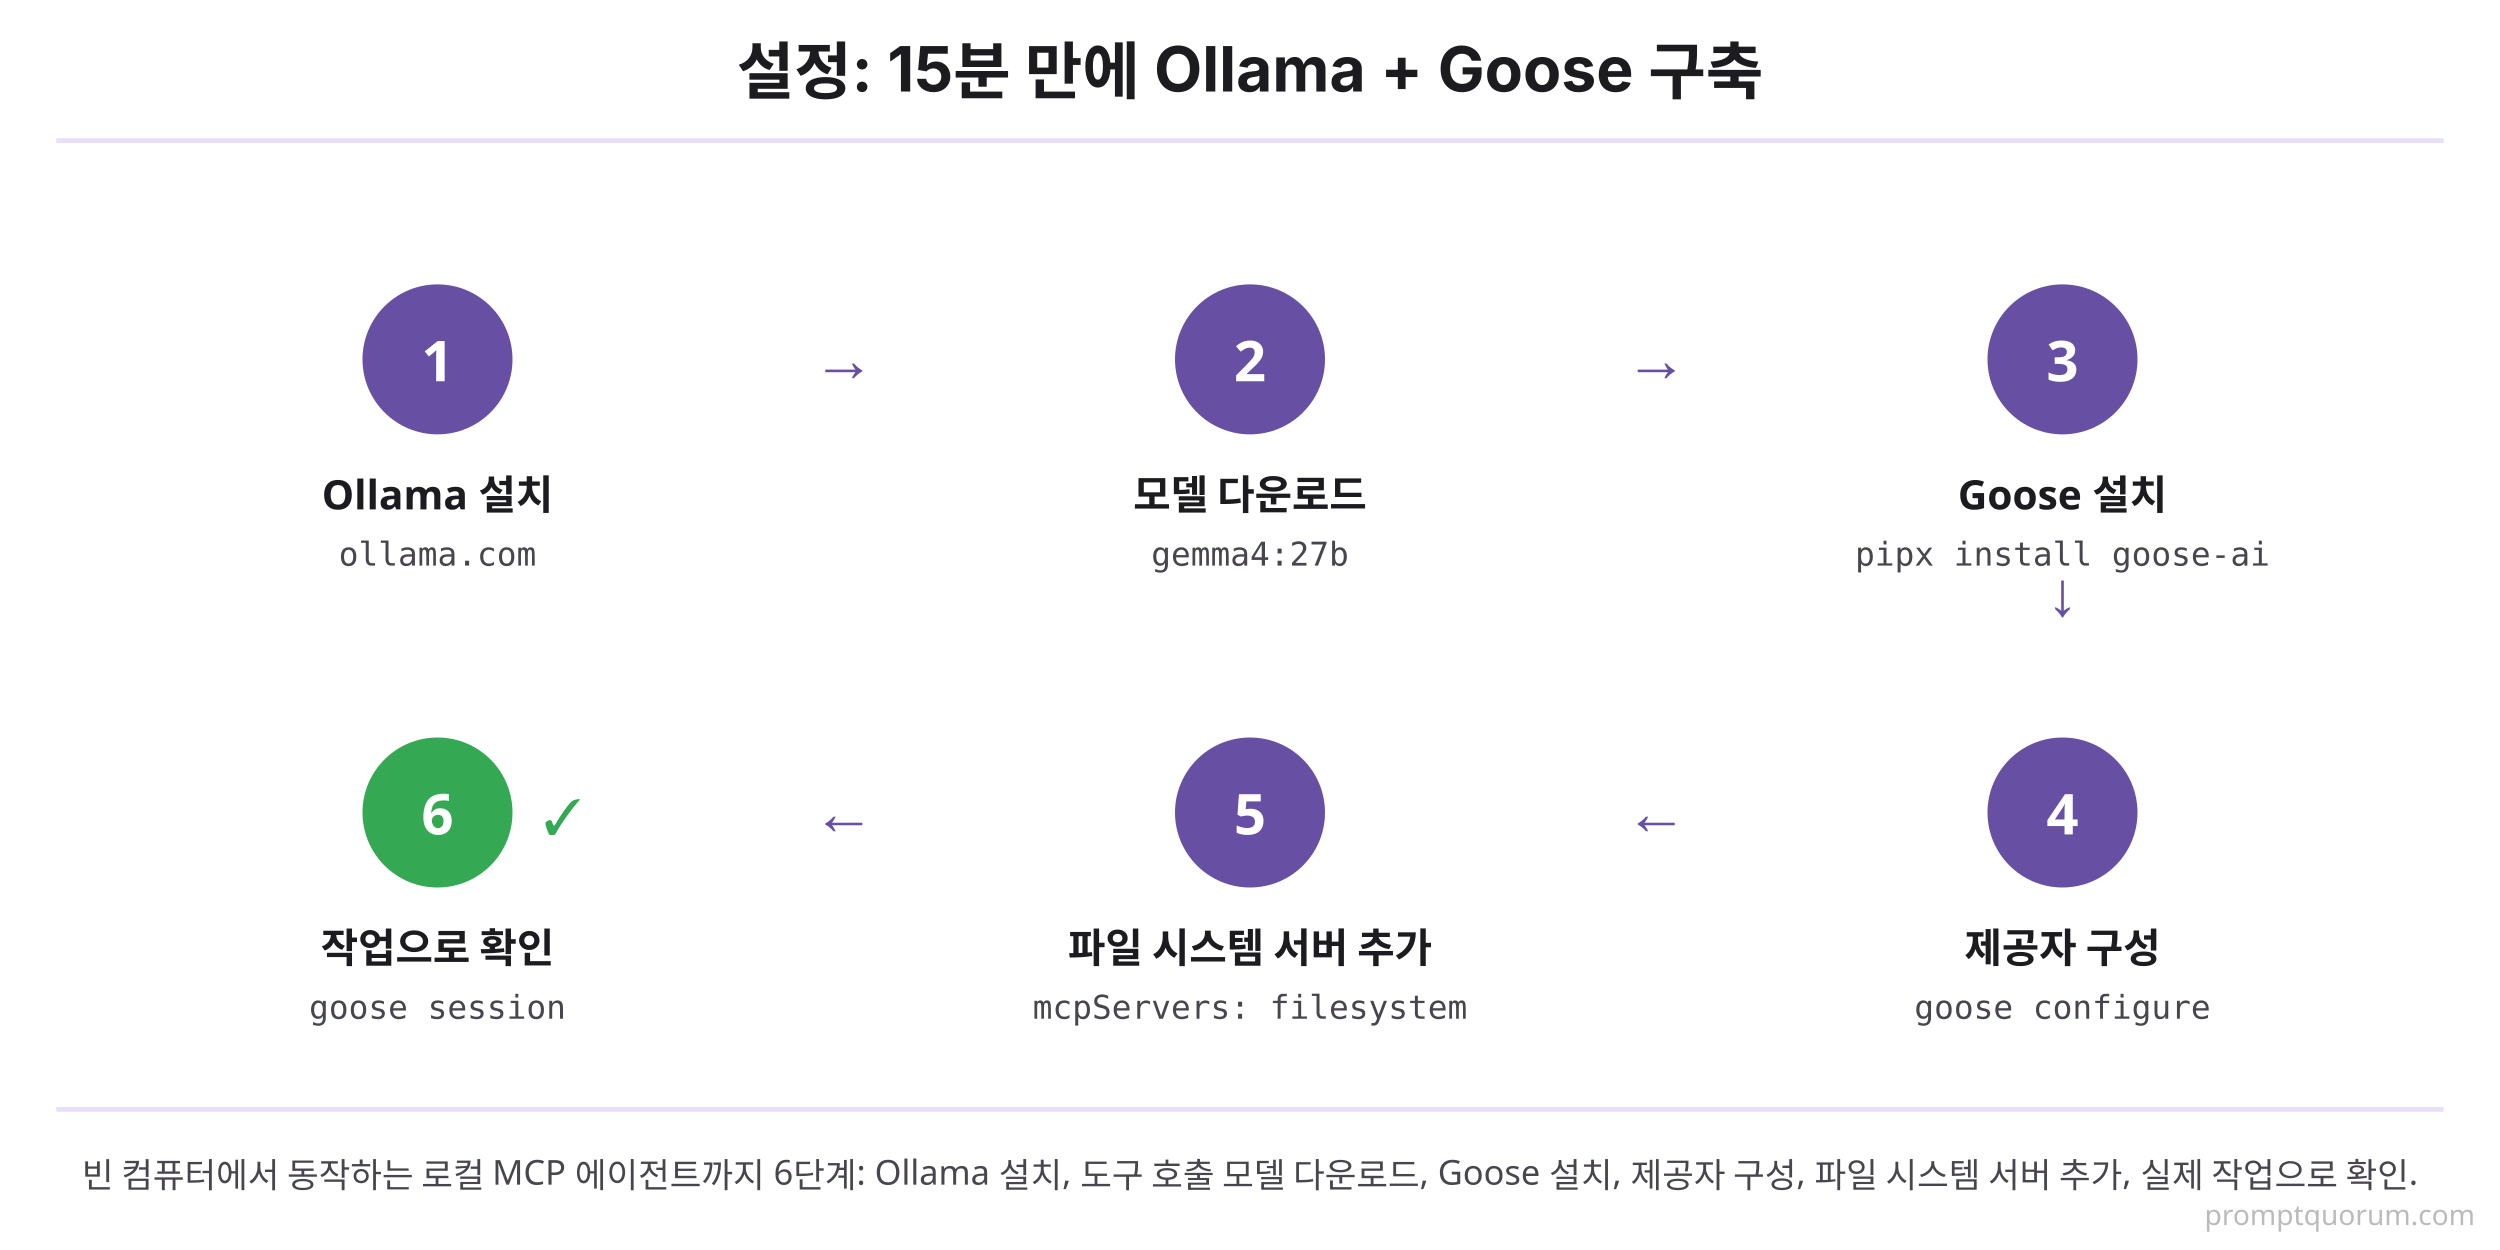
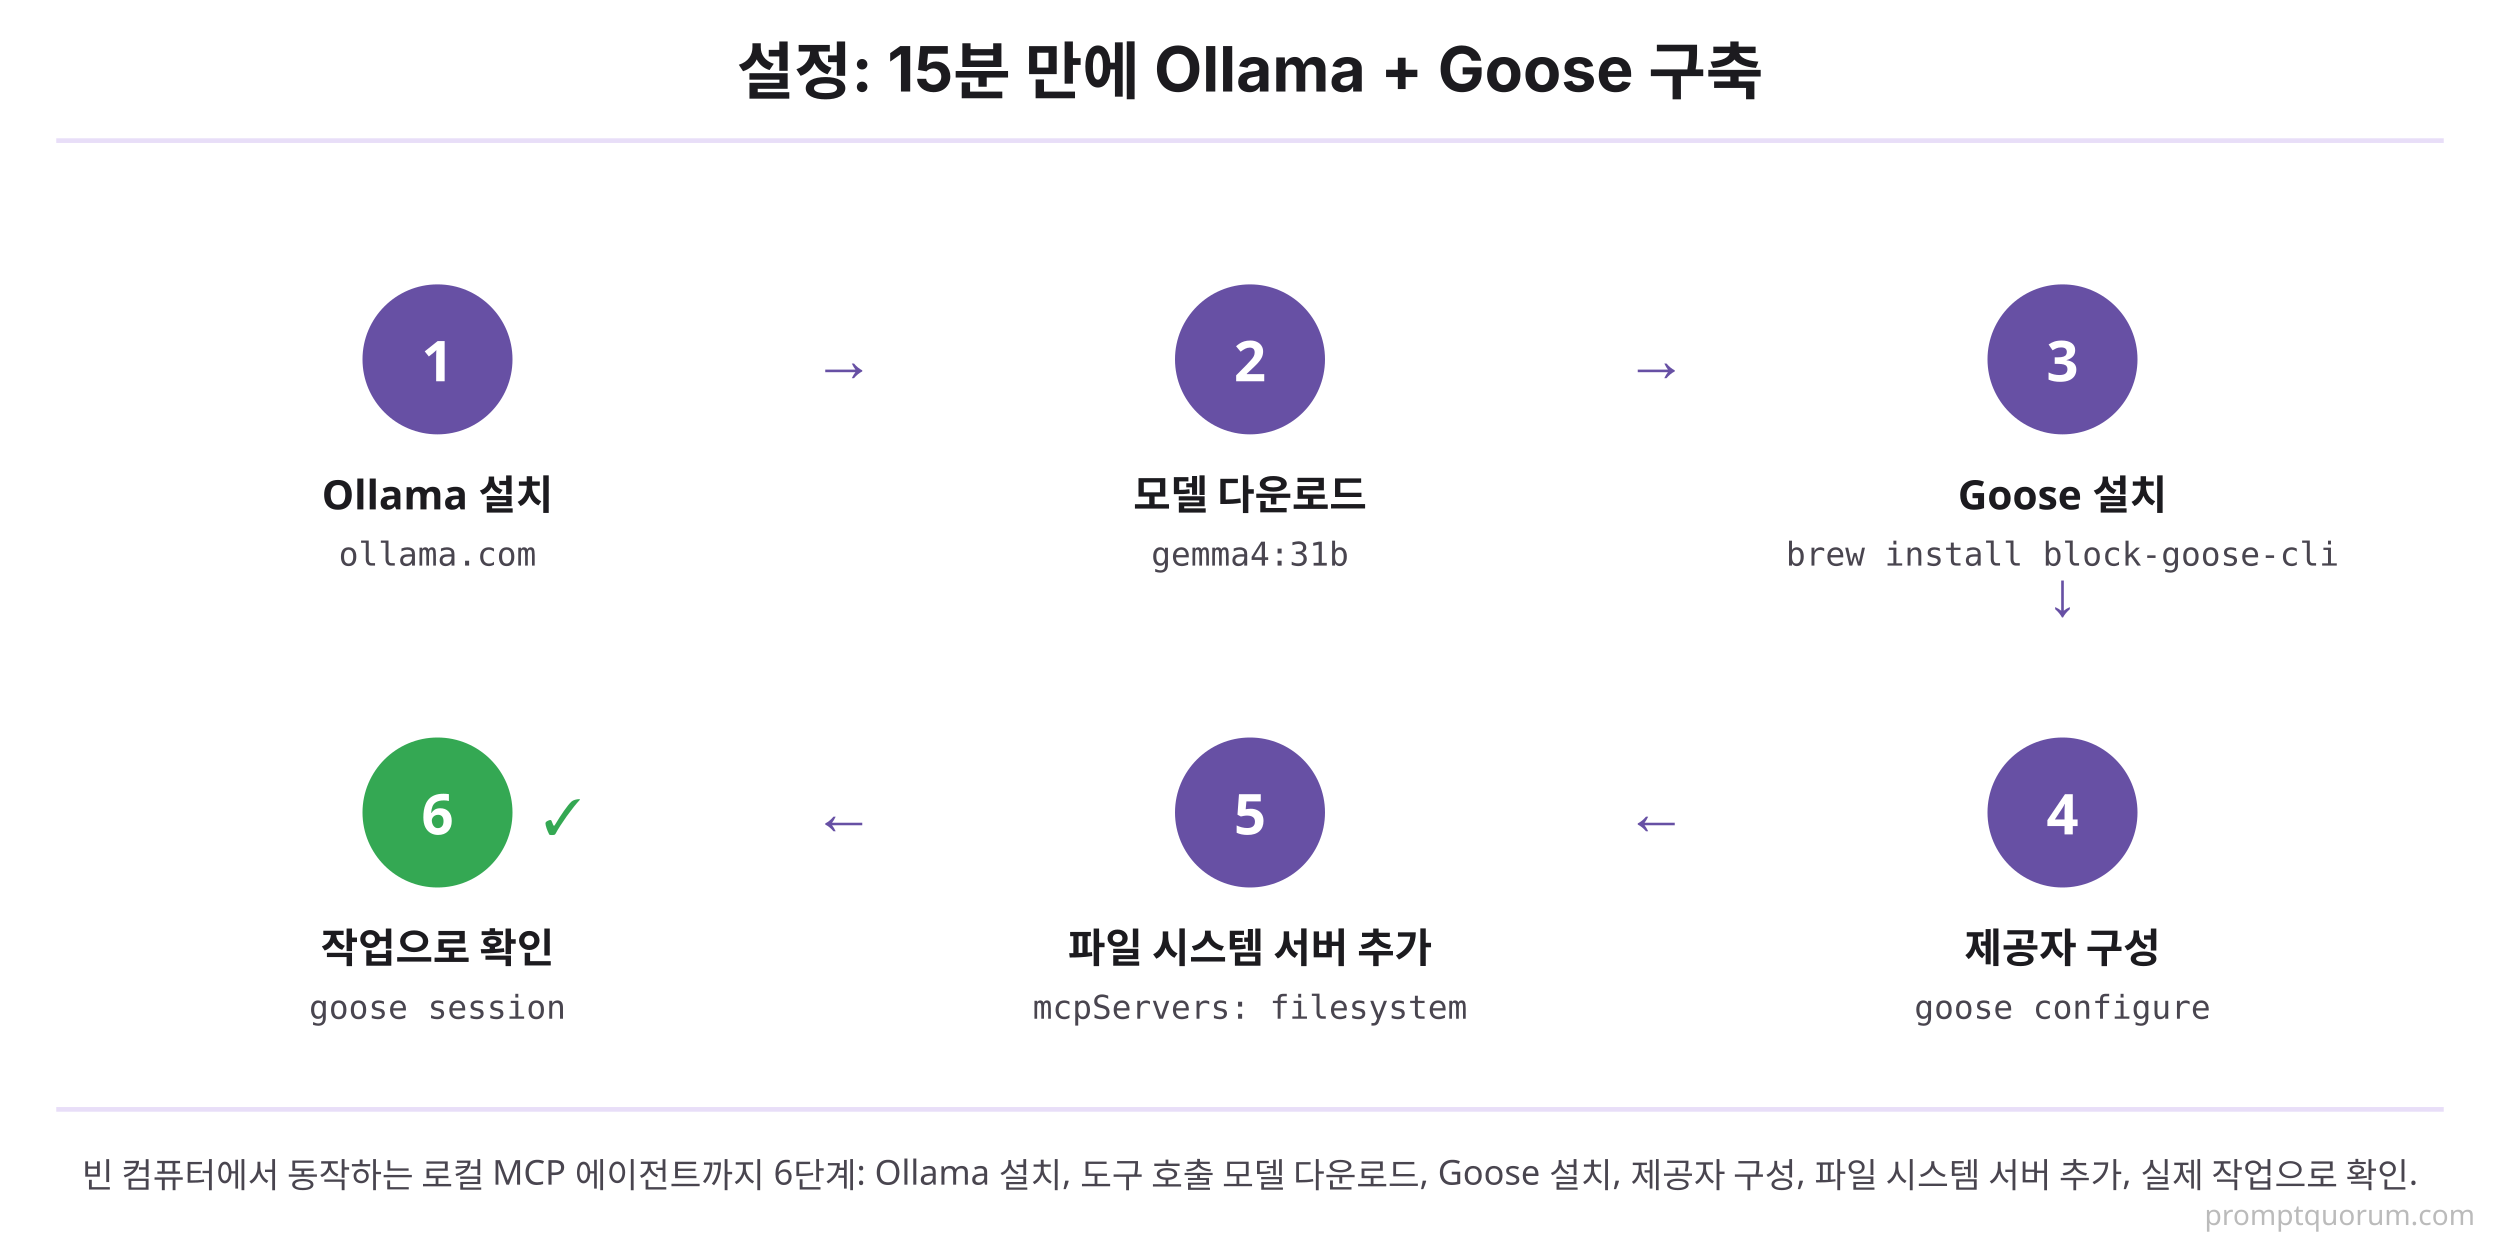
<svg xmlns="http://www.w3.org/2000/svg" viewBox="0 0 800 400">
  <rect width="800" height="400" fill="#FFFFFF" />
  <text x="400" y="30" font-family="system-ui, -apple-system, sans-serif" font-size="20" font-weight="700" fill="#1C1B1F" text-anchor="middle">설정: 15분 만에 Ollama + Goose 구축</text>
  <line x1="18" y1="45" x2="782" y2="45" stroke="#E8DEF8" stroke-width="1.5" />
  <circle cx="140" cy="115" r="24" fill="#6750A4" />
  <text x="140" y="122" font-family="system-ui, sans-serif" font-size="18" font-weight="700" fill="#FFFFFF" text-anchor="middle">1</text>
  <text x="140" y="163" font-family="system-ui, sans-serif" font-size="13" font-weight="700" fill="#1C1B1F" text-anchor="middle">Ollama 설치</text>
  <text x="140" y="181" font-family="'SF Mono', Monaco, monospace" font-size="10.5" fill="#49454F" text-anchor="middle">ollama.com</text>
  <circle cx="400" cy="115" r="24" fill="#6750A4" />
  <text x="400" y="122" font-family="system-ui, sans-serif" font-size="18" font-weight="700" fill="#FFFFFF" text-anchor="middle">2</text>
  <text x="400" y="163" font-family="system-ui, sans-serif" font-size="13" font-weight="700" fill="#1C1B1F" text-anchor="middle">모델 다운로드</text>
-   <text x="400" y="181" font-family="'SF Mono', Monaco, monospace" font-size="10.5" fill="#49454F" text-anchor="middle">gemma4:27b</text>
+   <text x="400" y="181" font-family="'SF Mono', Monaco, monospace" font-size="10.5" fill="#49454F" text-anchor="middle">gemma4:31b</text>
  <circle cx="660" cy="115" r="24" fill="#6750A4" />
  <text x="660" y="122" font-family="system-ui, sans-serif" font-size="18" font-weight="700" fill="#FFFFFF" text-anchor="middle">3</text>
  <text x="660" y="163" font-family="system-ui, sans-serif" font-size="13" font-weight="700" fill="#1C1B1F" text-anchor="middle">Goose 설치</text>
-   <text x="660" y="181" font-family="'SF Mono', Monaco, monospace" font-size="10.5" fill="#49454F" text-anchor="middle">pipx install goose-ai</text>
+   <text x="660" y="181" font-family="'SF Mono', Monaco, monospace" font-size="10.5" fill="#49454F" text-anchor="middle">brew install block-goose-cli</text>
  <circle cx="660" cy="260" r="24" fill="#6750A4" />
  <text x="660" y="267" font-family="system-ui, sans-serif" font-size="18" font-weight="700" fill="#FFFFFF" text-anchor="middle">4</text>
  <text x="660" y="308" font-family="system-ui, sans-serif" font-size="13" font-weight="700" fill="#1C1B1F" text-anchor="middle">제공자 구성</text>
  <text x="660" y="326" font-family="'SF Mono', Monaco, monospace" font-size="10.5" fill="#49454F" text-anchor="middle">goose configure</text>
  <circle cx="400" cy="260" r="24" fill="#6750A4" />
  <text x="400" y="267" font-family="system-ui, sans-serif" font-size="18" font-weight="700" fill="#FFFFFF" text-anchor="middle">5</text>
  <text x="400" y="308" font-family="system-ui, sans-serif" font-size="13" font-weight="700" fill="#1C1B1F" text-anchor="middle">파일 시스템 서버 추가</text>
  <text x="400" y="326" font-family="'SF Mono', Monaco, monospace" font-size="10.5" fill="#49454F" text-anchor="middle">mcpServers: filesystem</text>
  <circle cx="140" cy="260" r="24" fill="#34A853" />
  <text x="140" y="267" font-family="system-ui, sans-serif" font-size="18" font-weight="700" fill="#FFFFFF" text-anchor="middle">6</text>
  <text x="140" y="308" font-family="system-ui, sans-serif" font-size="13" font-weight="700" fill="#1C1B1F" text-anchor="middle">작업으로 확인</text>
  <text x="140" y="326" font-family="'SF Mono', Monaco, monospace" font-size="10.5" fill="#49454F" text-anchor="middle">goose session</text>
  <text x="174" y="267" font-size="16" font-weight="700" fill="#34A853">✓</text>
  <text x="270" y="122" font-size="20" fill="#6750A4" text-anchor="middle">→</text>
  <text x="530" y="122" font-size="20" fill="#6750A4" text-anchor="middle">→</text>
  <text x="660" y="197" font-size="20" fill="#6750A4" text-anchor="middle">↓</text>
  <text x="530" y="267" font-size="20" fill="#6750A4" text-anchor="middle">←</text>
  <text x="270" y="267" font-size="20" fill="#6750A4" text-anchor="middle">←</text>
  <line x1="18" y1="355" x2="782" y2="355" stroke="#E8DEF8" stroke-width="1.5" />
  <text x="400" y="380" font-family="system-ui, sans-serif" font-size="11" fill="#49454F" text-anchor="middle">빈 컴퓨터에서 동작하는 로컬 MCP 에이전트까지 6단계: Ollama 설치, 도구 호출 모델 다운로드, Goose 설치, 제공자 구성, 파일 시스템 서버 추가, 실제 작업으로 확인.</text>
  <text x="792" y="392" font-family="system-ui,sans-serif" font-size="9" fill="#BBBBBB" text-anchor="end">promptquorum.com</text>
</svg>
